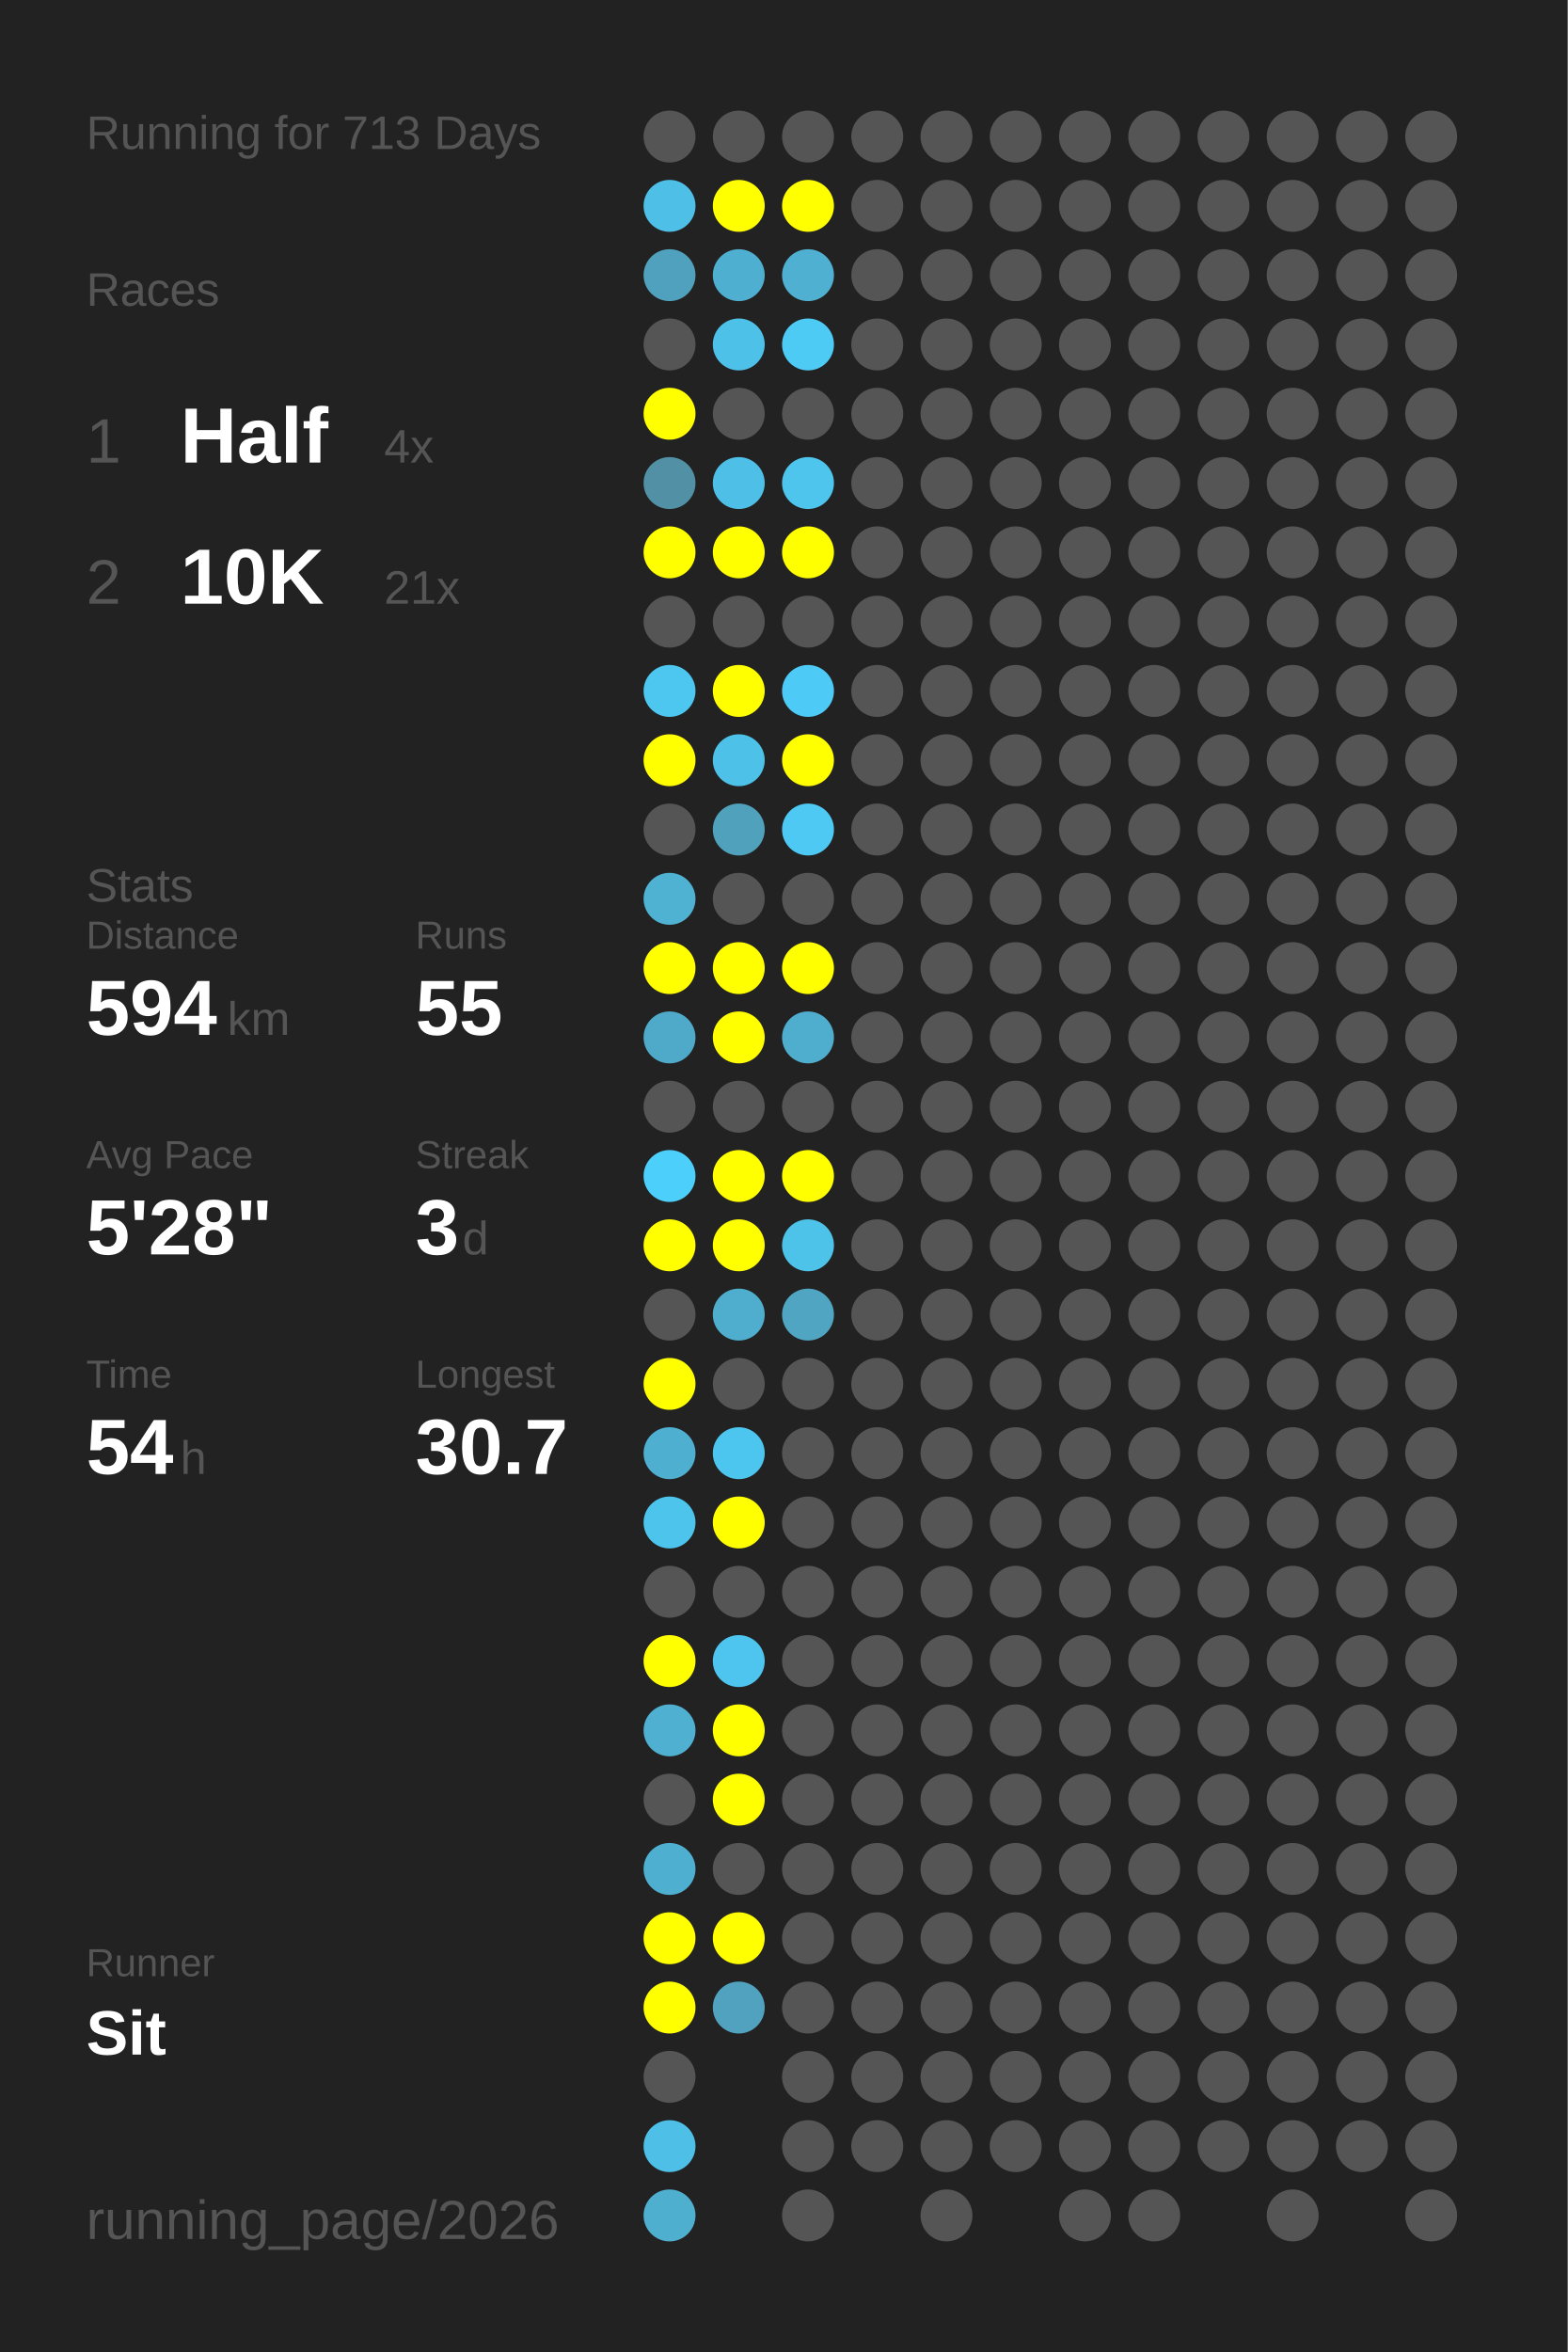
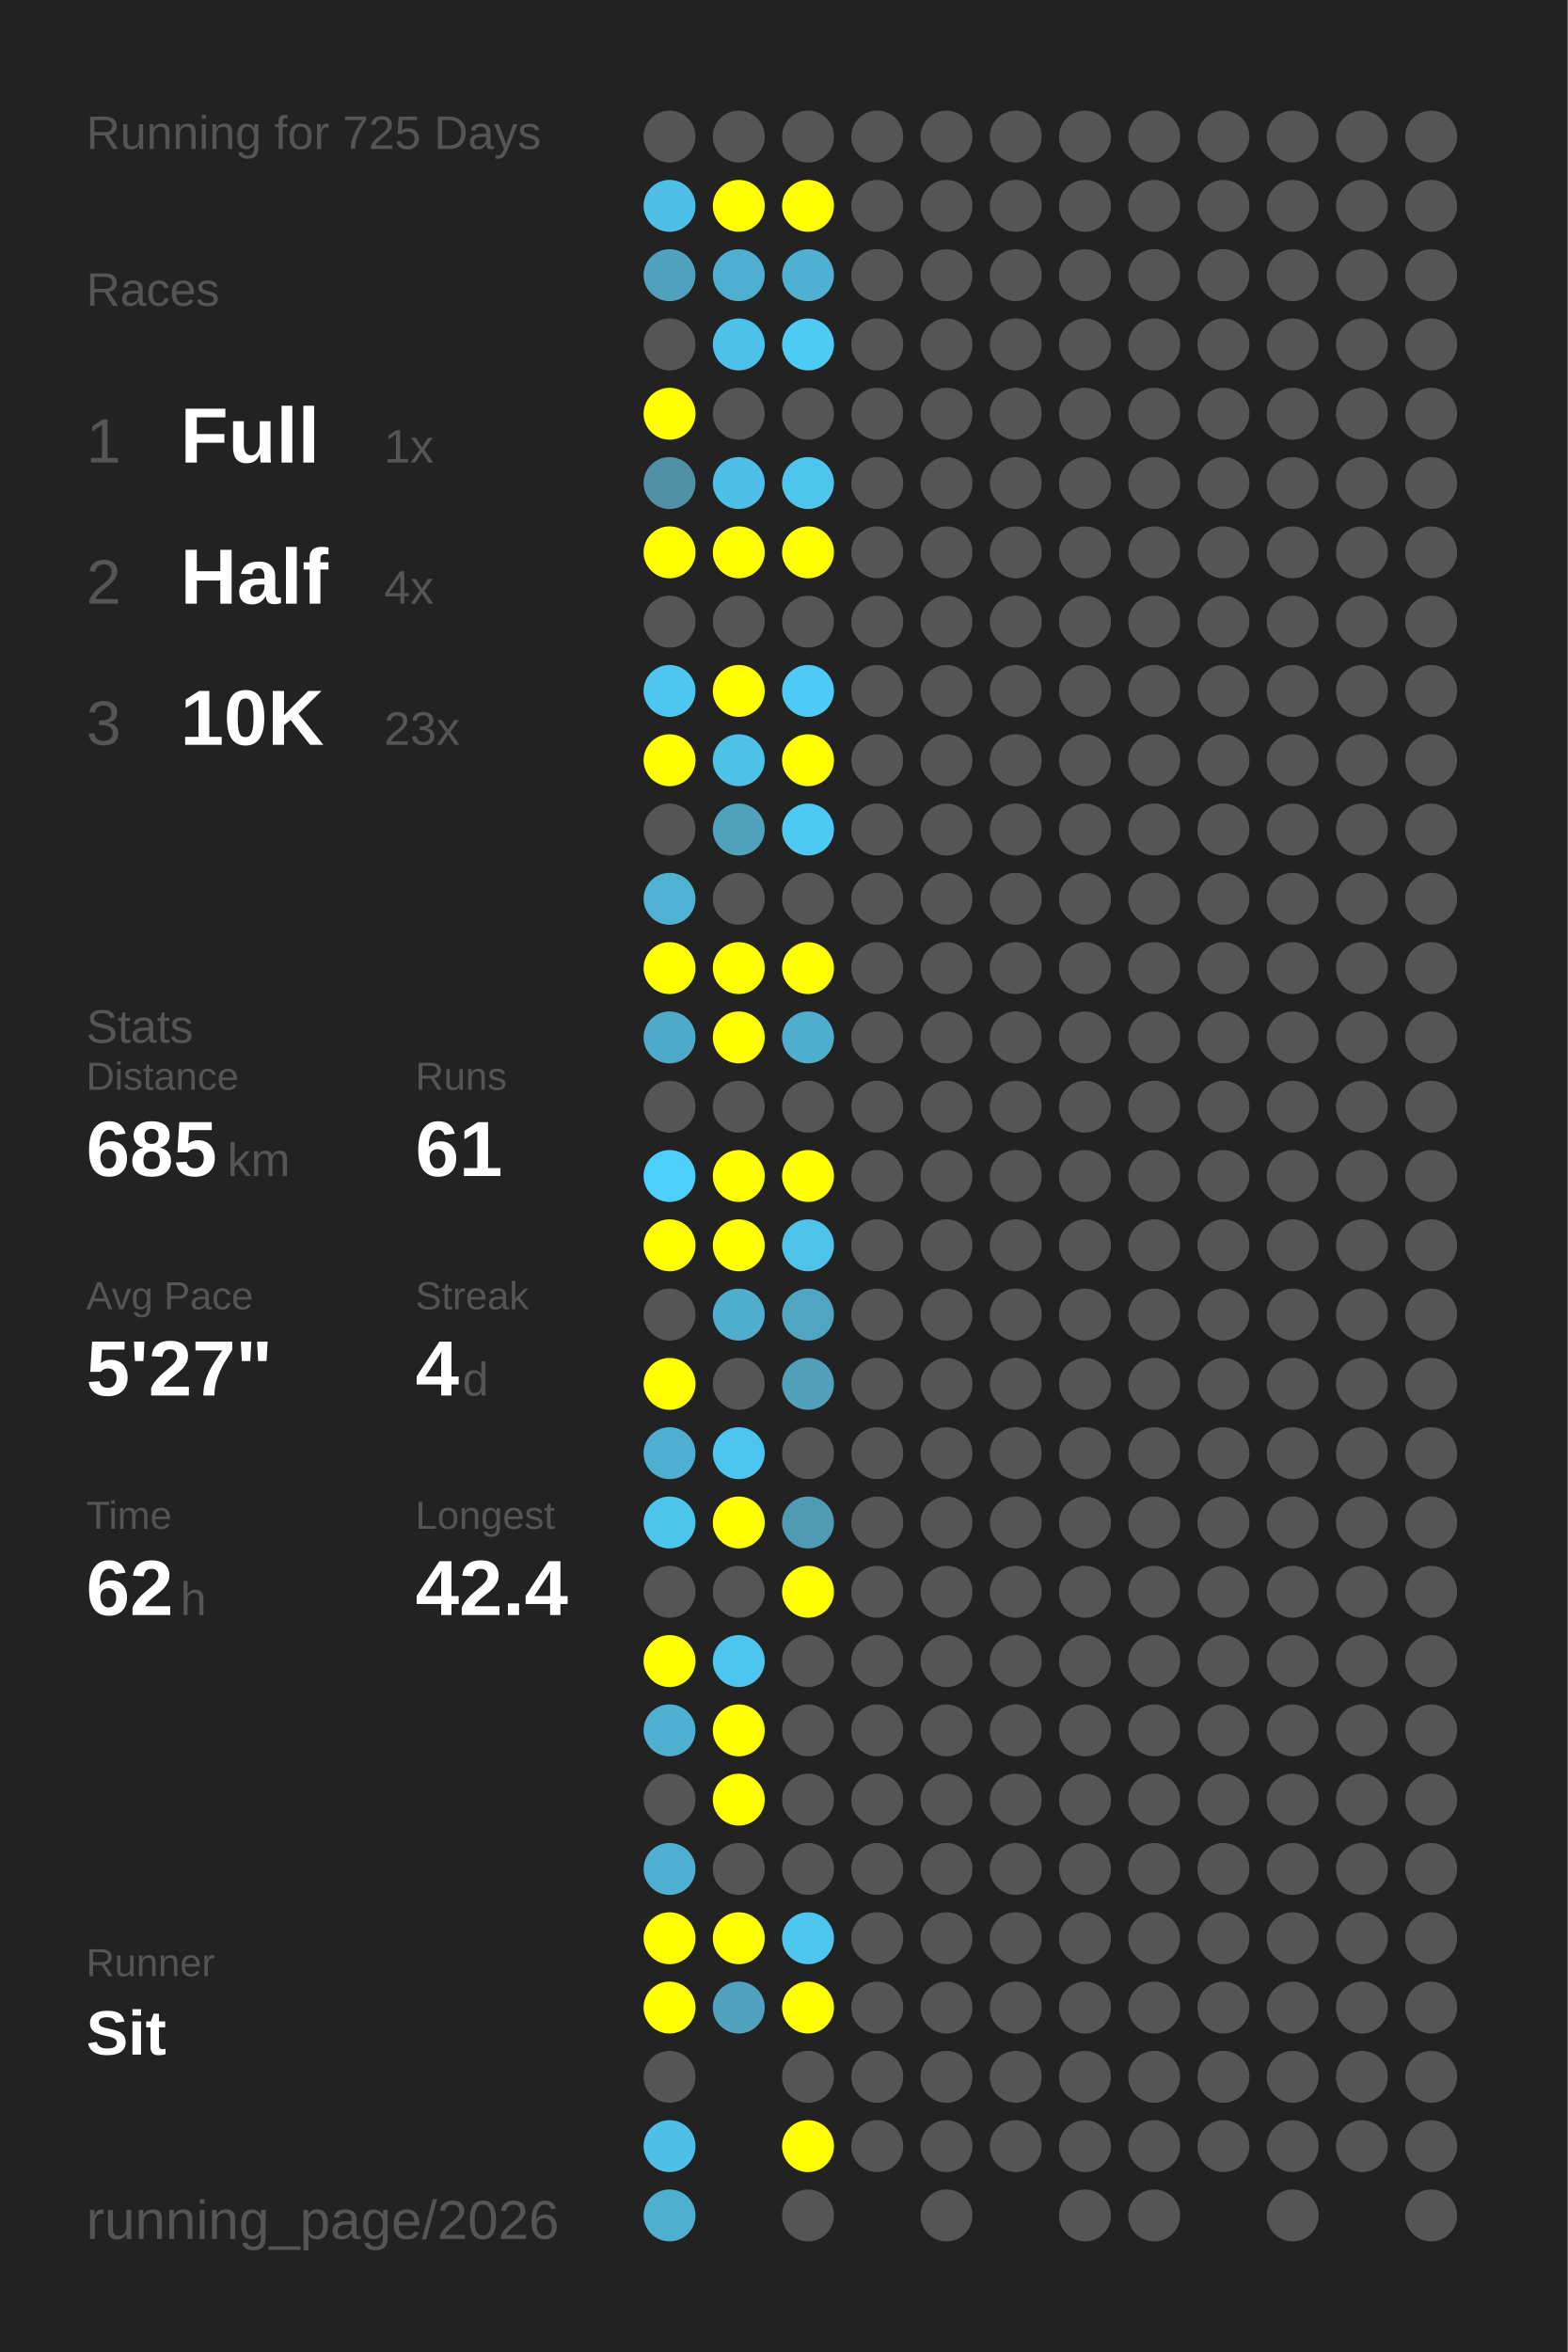
<svg xmlns="http://www.w3.org/2000/svg" baseProfile="full" height="300mm" version="1.1" viewBox="0,0,200,300" width="200mm">
  <defs />
  <rect fill="#222222" height="300" width="200" x="0" y="0" />
-   <text fill="#555555" style="font-size:6px; font-family:Arial;" x="11" y="19">Running for 713 Days</text>
+   <text fill="#555555" style="font-size:6px; font-family:Arial;" x="11" y="19">Running for 725 Days</text>
  <text fill="#555555" style="font-size:6px; font-family:Arial;" x="11" y="39">Races</text>
  <text fill="#555555" style="font-size:8px; font-family:Arial;" x="11" y="59">1</text>
-   <text fill="#FFFFFF" style="font-size:10px; font-family:Arial; font-weight:bold;" x="23" y="59">Half</text>
-   <text fill="#555555" style="font-size:6px; font-family:Arial;" x="49" y="59">4x</text>
+   <text fill="#FFFFFF" style="font-size:10px; font-family:Arial; font-weight:bold;" x="23" y="59">Full</text>
+   <text fill="#555555" style="font-size:6px; font-family:Arial;" x="49" y="59">1x</text>
  <text fill="#555555" style="font-size:8px; font-family:Arial;" x="11" y="77">2</text>
-   <text fill="#FFFFFF" style="font-size:10px; font-family:Arial; font-weight:bold;" x="23" y="77">10K</text>
-   <text fill="#555555" style="font-size:6px; font-family:Arial;" x="49" y="77">21x</text>
-   <text fill="#555555" style="font-size:6px; font-family:Arial;" x="11" y="115">Stats</text>
-   <text fill="#555555" style="font-size:5px; font-family:Arial;" x="11" y="121">Distance</text>
-   <text fill="#FFFFFF" style="font-size:10px; font-family:Arial; font-weight:bold;" x="11" y="132">594</text>
-   <text fill="#555555" style="font-size:6px; font-family:Arial;" x="29" y="132">km</text>
-   <text fill="#555555" style="font-size:5px; font-family:Arial;" x="53" y="121">Runs</text>
-   <text fill="#FFFFFF" style="font-size:10px; font-family:Arial; font-weight:bold;" x="53" y="132">55</text>
-   <text fill="#555555" style="font-size:5px; font-family:Arial;" x="11" y="149">Avg Pace</text>
-   <text fill="#FFFFFF" style="font-size:10px; font-family:Arial; font-weight:bold;" x="11" y="160">5'28"</text>
-   <text fill="#555555" style="font-size:5px; font-family:Arial;" x="53" y="149">Streak</text>
-   <text fill="#FFFFFF" style="font-size:10px; font-family:Arial; font-weight:bold;" x="53" y="160">3</text>
-   <text fill="#555555" style="font-size:6px; font-family:Arial;" x="59" y="160">d</text>
-   <text fill="#555555" style="font-size:5px; font-family:Arial;" x="11" y="177">Time</text>
-   <text fill="#FFFFFF" style="font-size:10px; font-family:Arial; font-weight:bold;" x="11" y="188">54</text>
-   <text fill="#555555" style="font-size:6px; font-family:Arial;" x="23" y="188">h</text>
-   <text fill="#555555" style="font-size:5px; font-family:Arial;" x="53" y="177">Longest</text>
-   <text fill="#FFFFFF" style="font-size:10px; font-family:Arial; font-weight:bold;" x="53" y="188">30.7</text>
+   <text fill="#FFFFFF" style="font-size:10px; font-family:Arial; font-weight:bold;" x="23" y="77">Half</text>
+   <text fill="#555555" style="font-size:6px; font-family:Arial;" x="49" y="77">4x</text>
+   <text fill="#555555" style="font-size:8px; font-family:Arial;" x="11" y="95">3</text>
+   <text fill="#FFFFFF" style="font-size:10px; font-family:Arial; font-weight:bold;" x="23" y="95">10K</text>
+   <text fill="#555555" style="font-size:6px; font-family:Arial;" x="49" y="95">23x</text>
+   <text fill="#555555" style="font-size:6px; font-family:Arial;" x="11" y="133">Stats</text>
+   <text fill="#555555" style="font-size:5px; font-family:Arial;" x="11" y="139">Distance</text>
+   <text fill="#FFFFFF" style="font-size:10px; font-family:Arial; font-weight:bold;" x="11" y="150">685</text>
+   <text fill="#555555" style="font-size:6px; font-family:Arial;" x="29" y="150">km</text>
+   <text fill="#555555" style="font-size:5px; font-family:Arial;" x="53" y="139">Runs</text>
+   <text fill="#FFFFFF" style="font-size:10px; font-family:Arial; font-weight:bold;" x="53" y="150">61</text>
+   <text fill="#555555" style="font-size:5px; font-family:Arial;" x="11" y="167">Avg Pace</text>
+   <text fill="#FFFFFF" style="font-size:10px; font-family:Arial; font-weight:bold;" x="11" y="178">5'27"</text>
+   <text fill="#555555" style="font-size:5px; font-family:Arial;" x="53" y="167">Streak</text>
+   <text fill="#FFFFFF" style="font-size:10px; font-family:Arial; font-weight:bold;" x="53" y="178">4</text>
+   <text fill="#555555" style="font-size:6px; font-family:Arial;" x="59" y="178">d</text>
+   <text fill="#555555" style="font-size:5px; font-family:Arial;" x="11" y="195">Time</text>
+   <text fill="#FFFFFF" style="font-size:10px; font-family:Arial; font-weight:bold;" x="11" y="206">62</text>
+   <text fill="#555555" style="font-size:6px; font-family:Arial;" x="23" y="206">h</text>
+   <text fill="#555555" style="font-size:5px; font-family:Arial;" x="53" y="195">Longest</text>
+   <text fill="#FFFFFF" style="font-size:10px; font-family:Arial; font-weight:bold;" x="53" y="206">42.4</text>
  <text fill="#555555" style="font-size:5px; font-family:Arial;" x="11" y="252.065">Runner</text>
  <text fill="#FFFFFF" style="font-size:8px; font-family:Arial; font-weight:bold;" x="11" y="262.065">Sit</text>
  <text fill="#555555" style="font-size:7px; font-family:Arial;" x="11" y="285.581">running_page/2026</text>
  <circle cx="85.417" cy="17.419" fill="#555555" r="3.312" />
  <circle cx="85.417" cy="26.258" fill="#4ebfe6" r="3.312" />
  <circle cx="85.417" cy="35.097" fill="#50a1bd" r="3.312" />
  <circle cx="85.417" cy="43.935" fill="#555555" r="3.312" />
  <circle cx="85.417" cy="52.774" fill="#FFFF00" r="3.312" />
  <circle cx="85.417" cy="61.613" fill="#5190a5" r="3.312" />
  <circle cx="85.417" cy="70.452" fill="#FFFF00" r="3.312" />
  <circle cx="85.417" cy="79.29" fill="#555555" r="3.312" />
  <circle cx="85.417" cy="88.129" fill="#4dc7f0" r="3.312" />
  <circle cx="85.417" cy="96.968" fill="#FFFF00" r="3.312" />
  <circle cx="85.417" cy="105.806" fill="#555555" r="3.312" />
  <circle cx="85.417" cy="114.645" fill="#4fb2d3" r="3.312" />
  <circle cx="85.417" cy="123.484" fill="#FFFF00" r="3.312" />
  <circle cx="85.417" cy="132.323" fill="#4faac9" r="3.312" />
  <circle cx="85.417" cy="141.161" fill="#555555" r="3.312" />
  <circle cx="85.417" cy="150" fill="#4dcffb" r="3.312" />
  <circle cx="85.417" cy="158.839" fill="#FFFF00" r="3.312" />
  <circle cx="85.417" cy="167.677" fill="#555555" r="3.312" />
  <circle cx="85.417" cy="176.516" fill="#FFFF00" r="3.312" />
  <circle cx="85.417" cy="185.355" fill="#4fafd0" r="3.312" />
  <circle cx="85.417" cy="194.194" fill="#4dc4ec" r="3.312" />
  <circle cx="85.417" cy="203.032" fill="#555555" r="3.312" />
  <circle cx="85.417" cy="211.871" fill="#FFFF00" r="3.312" />
  <circle cx="85.417" cy="220.71" fill="#4fb0d1" r="3.312" />
  <circle cx="85.417" cy="229.548" fill="#555555" r="3.312" />
  <circle cx="85.417" cy="238.387" fill="#4fafd0" r="3.312" />
  <circle cx="85.417" cy="247.226" fill="#FFFF00" r="3.312" />
  <circle cx="85.417" cy="256.065" fill="#FFFF00" r="3.312" />
  <circle cx="85.417" cy="264.903" fill="#555555" r="3.312" />
  <circle cx="85.417" cy="273.742" fill="#4ec0e7" r="3.312" />
  <circle cx="85.417" cy="282.581" fill="#4fafcf" r="3.312" />
  <circle cx="94.25" cy="17.419" fill="#555555" r="3.312" />
  <circle cx="94.25" cy="26.258" fill="#FFFF00" r="3.312" />
  <circle cx="94.25" cy="35.097" fill="#4fafd0" r="3.312" />
  <circle cx="94.25" cy="43.935" fill="#4ec1e9" r="3.312" />
  <circle cx="94.25" cy="52.774" fill="#555555" r="3.312" />
  <circle cx="94.25" cy="61.613" fill="#4ec0e7" r="3.312" />
  <circle cx="94.25" cy="70.452" fill="#FFFF00" r="3.312" />
  <circle cx="94.25" cy="79.29" fill="#555555" r="3.312" />
  <circle cx="94.25" cy="88.129" fill="#FFFF00" r="3.312" />
  <circle cx="94.25" cy="96.968" fill="#4ec1e8" r="3.312" />
  <circle cx="94.25" cy="105.806" fill="#50a1bc" r="3.312" />
  <circle cx="94.25" cy="114.645" fill="#555555" r="3.312" />
  <circle cx="94.25" cy="123.484" fill="#FFFF00" r="3.312" />
  <circle cx="94.25" cy="132.323" fill="#FFFF00" r="3.312" />
  <circle cx="94.25" cy="141.161" fill="#555555" r="3.312" />
  <circle cx="94.25" cy="150" fill="#FFFF00" r="3.312" />
  <circle cx="94.25" cy="158.839" fill="#FFFF00" r="3.312" />
  <circle cx="94.25" cy="167.677" fill="#4faece" r="3.312" />
  <circle cx="94.25" cy="176.516" fill="#555555" r="3.312" />
  <circle cx="94.25" cy="185.355" fill="#4dc6ef" r="3.312" />
  <circle cx="94.25" cy="194.194" fill="#FFFF00" r="3.312" />
  <circle cx="94.25" cy="203.032" fill="#555555" r="3.312" />
  <circle cx="94.25" cy="211.871" fill="#4dc5ee" r="3.312" />
  <circle cx="94.25" cy="220.71" fill="#FFFF00" r="3.312" />
  <circle cx="94.25" cy="229.548" fill="#FFFF00" r="3.312" />
  <circle cx="94.25" cy="238.387" fill="#555555" r="3.312" />
  <circle cx="94.25" cy="247.226" fill="#FFFF00" r="3.312" />
  <circle cx="94.25" cy="256.065" fill="#50a2be" r="3.312" />
  <circle cx="103.083" cy="17.419" fill="#555555" r="3.312" />
  <circle cx="103.083" cy="26.258" fill="#FFFF00" r="3.312" />
  <circle cx="103.083" cy="35.097" fill="#4fb0d1" r="3.312" />
  <circle cx="103.083" cy="43.935" fill="#4dcbf5" r="3.312" />
  <circle cx="103.083" cy="52.774" fill="#555555" r="3.312" />
  <circle cx="103.083" cy="61.613" fill="#4dc5ed" r="3.312" />
  <circle cx="103.083" cy="70.452" fill="#FFFF00" r="3.312" />
  <circle cx="103.083" cy="79.29" fill="#555555" r="3.312" />
  <circle cx="103.083" cy="88.129" fill="#4dcbf6" r="3.312" />
  <circle cx="103.083" cy="96.968" fill="#FFFF00" r="3.312" />
  <circle cx="103.083" cy="105.806" fill="#4dc9f4" r="3.312" />
  <circle cx="103.083" cy="114.645" fill="#555555" r="3.312" />
  <circle cx="103.083" cy="123.484" fill="#FFFF00" r="3.312" />
  <circle cx="103.083" cy="132.323" fill="#4faece" r="3.312" />
  <circle cx="103.083" cy="141.161" fill="#555555" r="3.312" />
  <circle cx="103.083" cy="150" fill="#FFFF00" r="3.312" />
  <circle cx="103.083" cy="158.839" fill="#4dc3ea" r="3.312" />
  <circle cx="103.083" cy="167.677" fill="#4fa5c2" r="3.312" />
-   <circle cx="103.083" cy="176.516" fill="#555555" r="3.312" />
+   <circle cx="103.083" cy="176.516" fill="#50a0bc" r="3.312" />
  <circle cx="103.083" cy="185.355" fill="#555555" r="3.312" />
-   <circle cx="103.083" cy="194.194" fill="#555555" r="3.312" />
-   <circle cx="103.083" cy="203.032" fill="#555555" r="3.312" />
+   <circle cx="103.083" cy="194.194" fill="#509bb4" r="3.312" />
+   <circle cx="103.083" cy="203.032" fill="#FFFF00" r="3.312" />
  <circle cx="103.083" cy="211.871" fill="#555555" r="3.312" />
  <circle cx="103.083" cy="220.71" fill="#555555" r="3.312" />
  <circle cx="103.083" cy="229.548" fill="#555555" r="3.312" />
  <circle cx="103.083" cy="238.387" fill="#555555" r="3.312" />
-   <circle cx="103.083" cy="247.226" fill="#555555" r="3.312" />
-   <circle cx="103.083" cy="256.065" fill="#555555" r="3.312" />
+   <circle cx="103.083" cy="247.226" fill="#4dc7f0" r="3.312" />
+   <circle cx="103.083" cy="256.065" fill="#FFFF00" r="3.312" />
  <circle cx="103.083" cy="264.903" fill="#555555" r="3.312" />
-   <circle cx="103.083" cy="273.742" fill="#555555" r="3.312" />
+   <circle cx="103.083" cy="273.742" fill="#FFFF00" r="3.312" />
  <circle cx="103.083" cy="282.581" fill="#555555" r="3.312" />
  <circle cx="111.917" cy="17.419" fill="#555555" r="3.312" />
  <circle cx="111.917" cy="26.258" fill="#555555" r="3.312" />
  <circle cx="111.917" cy="35.097" fill="#555555" r="3.312" />
  <circle cx="111.917" cy="43.935" fill="#555555" r="3.312" />
  <circle cx="111.917" cy="52.774" fill="#555555" r="3.312" />
  <circle cx="111.917" cy="61.613" fill="#555555" r="3.312" />
  <circle cx="111.917" cy="70.452" fill="#555555" r="3.312" />
  <circle cx="111.917" cy="79.29" fill="#555555" r="3.312" />
  <circle cx="111.917" cy="88.129" fill="#555555" r="3.312" />
  <circle cx="111.917" cy="96.968" fill="#555555" r="3.312" />
  <circle cx="111.917" cy="105.806" fill="#555555" r="3.312" />
  <circle cx="111.917" cy="114.645" fill="#555555" r="3.312" />
  <circle cx="111.917" cy="123.484" fill="#555555" r="3.312" />
  <circle cx="111.917" cy="132.323" fill="#555555" r="3.312" />
  <circle cx="111.917" cy="141.161" fill="#555555" r="3.312" />
  <circle cx="111.917" cy="150" fill="#555555" r="3.312" />
  <circle cx="111.917" cy="158.839" fill="#555555" r="3.312" />
  <circle cx="111.917" cy="167.677" fill="#555555" r="3.312" />
  <circle cx="111.917" cy="176.516" fill="#555555" r="3.312" />
  <circle cx="111.917" cy="185.355" fill="#555555" r="3.312" />
  <circle cx="111.917" cy="194.194" fill="#555555" r="3.312" />
  <circle cx="111.917" cy="203.032" fill="#555555" r="3.312" />
  <circle cx="111.917" cy="211.871" fill="#555555" r="3.312" />
  <circle cx="111.917" cy="220.71" fill="#555555" r="3.312" />
  <circle cx="111.917" cy="229.548" fill="#555555" r="3.312" />
  <circle cx="111.917" cy="238.387" fill="#555555" r="3.312" />
  <circle cx="111.917" cy="247.226" fill="#555555" r="3.312" />
  <circle cx="111.917" cy="256.065" fill="#555555" r="3.312" />
  <circle cx="111.917" cy="264.903" fill="#555555" r="3.312" />
  <circle cx="111.917" cy="273.742" fill="#555555" r="3.312" />
  <circle cx="120.75" cy="17.419" fill="#555555" r="3.312" />
  <circle cx="120.75" cy="26.258" fill="#555555" r="3.312" />
  <circle cx="120.75" cy="35.097" fill="#555555" r="3.312" />
  <circle cx="120.75" cy="43.935" fill="#555555" r="3.312" />
  <circle cx="120.75" cy="52.774" fill="#555555" r="3.312" />
  <circle cx="120.75" cy="61.613" fill="#555555" r="3.312" />
  <circle cx="120.75" cy="70.452" fill="#555555" r="3.312" />
  <circle cx="120.75" cy="79.29" fill="#555555" r="3.312" />
  <circle cx="120.75" cy="88.129" fill="#555555" r="3.312" />
  <circle cx="120.75" cy="96.968" fill="#555555" r="3.312" />
  <circle cx="120.75" cy="105.806" fill="#555555" r="3.312" />
  <circle cx="120.75" cy="114.645" fill="#555555" r="3.312" />
  <circle cx="120.75" cy="123.484" fill="#555555" r="3.312" />
  <circle cx="120.75" cy="132.323" fill="#555555" r="3.312" />
  <circle cx="120.75" cy="141.161" fill="#555555" r="3.312" />
  <circle cx="120.75" cy="150" fill="#555555" r="3.312" />
  <circle cx="120.75" cy="158.839" fill="#555555" r="3.312" />
  <circle cx="120.75" cy="167.677" fill="#555555" r="3.312" />
  <circle cx="120.75" cy="176.516" fill="#555555" r="3.312" />
  <circle cx="120.75" cy="185.355" fill="#555555" r="3.312" />
  <circle cx="120.75" cy="194.194" fill="#555555" r="3.312" />
  <circle cx="120.75" cy="203.032" fill="#555555" r="3.312" />
  <circle cx="120.75" cy="211.871" fill="#555555" r="3.312" />
  <circle cx="120.75" cy="220.71" fill="#555555" r="3.312" />
  <circle cx="120.75" cy="229.548" fill="#555555" r="3.312" />
  <circle cx="120.75" cy="238.387" fill="#555555" r="3.312" />
  <circle cx="120.75" cy="247.226" fill="#555555" r="3.312" />
  <circle cx="120.75" cy="256.065" fill="#555555" r="3.312" />
  <circle cx="120.75" cy="264.903" fill="#555555" r="3.312" />
  <circle cx="120.75" cy="273.742" fill="#555555" r="3.312" />
  <circle cx="120.75" cy="282.581" fill="#555555" r="3.312" />
  <circle cx="129.583" cy="17.419" fill="#555555" r="3.312" />
  <circle cx="129.583" cy="26.258" fill="#555555" r="3.312" />
  <circle cx="129.583" cy="35.097" fill="#555555" r="3.312" />
  <circle cx="129.583" cy="43.935" fill="#555555" r="3.312" />
  <circle cx="129.583" cy="52.774" fill="#555555" r="3.312" />
  <circle cx="129.583" cy="61.613" fill="#555555" r="3.312" />
  <circle cx="129.583" cy="70.452" fill="#555555" r="3.312" />
  <circle cx="129.583" cy="79.29" fill="#555555" r="3.312" />
  <circle cx="129.583" cy="88.129" fill="#555555" r="3.312" />
  <circle cx="129.583" cy="96.968" fill="#555555" r="3.312" />
  <circle cx="129.583" cy="105.806" fill="#555555" r="3.312" />
  <circle cx="129.583" cy="114.645" fill="#555555" r="3.312" />
  <circle cx="129.583" cy="123.484" fill="#555555" r="3.312" />
  <circle cx="129.583" cy="132.323" fill="#555555" r="3.312" />
  <circle cx="129.583" cy="141.161" fill="#555555" r="3.312" />
  <circle cx="129.583" cy="150" fill="#555555" r="3.312" />
  <circle cx="129.583" cy="158.839" fill="#555555" r="3.312" />
  <circle cx="129.583" cy="167.677" fill="#555555" r="3.312" />
  <circle cx="129.583" cy="176.516" fill="#555555" r="3.312" />
  <circle cx="129.583" cy="185.355" fill="#555555" r="3.312" />
  <circle cx="129.583" cy="194.194" fill="#555555" r="3.312" />
  <circle cx="129.583" cy="203.032" fill="#555555" r="3.312" />
  <circle cx="129.583" cy="211.871" fill="#555555" r="3.312" />
  <circle cx="129.583" cy="220.71" fill="#555555" r="3.312" />
  <circle cx="129.583" cy="229.548" fill="#555555" r="3.312" />
  <circle cx="129.583" cy="238.387" fill="#555555" r="3.312" />
  <circle cx="129.583" cy="247.226" fill="#555555" r="3.312" />
  <circle cx="129.583" cy="256.065" fill="#555555" r="3.312" />
  <circle cx="129.583" cy="264.903" fill="#555555" r="3.312" />
  <circle cx="129.583" cy="273.742" fill="#555555" r="3.312" />
  <circle cx="138.417" cy="17.419" fill="#555555" r="3.312" />
  <circle cx="138.417" cy="26.258" fill="#555555" r="3.312" />
  <circle cx="138.417" cy="35.097" fill="#555555" r="3.312" />
  <circle cx="138.417" cy="43.935" fill="#555555" r="3.312" />
  <circle cx="138.417" cy="52.774" fill="#555555" r="3.312" />
  <circle cx="138.417" cy="61.613" fill="#555555" r="3.312" />
  <circle cx="138.417" cy="70.452" fill="#555555" r="3.312" />
  <circle cx="138.417" cy="79.29" fill="#555555" r="3.312" />
  <circle cx="138.417" cy="88.129" fill="#555555" r="3.312" />
  <circle cx="138.417" cy="96.968" fill="#555555" r="3.312" />
  <circle cx="138.417" cy="105.806" fill="#555555" r="3.312" />
  <circle cx="138.417" cy="114.645" fill="#555555" r="3.312" />
  <circle cx="138.417" cy="123.484" fill="#555555" r="3.312" />
  <circle cx="138.417" cy="132.323" fill="#555555" r="3.312" />
  <circle cx="138.417" cy="141.161" fill="#555555" r="3.312" />
  <circle cx="138.417" cy="150" fill="#555555" r="3.312" />
  <circle cx="138.417" cy="158.839" fill="#555555" r="3.312" />
  <circle cx="138.417" cy="167.677" fill="#555555" r="3.312" />
  <circle cx="138.417" cy="176.516" fill="#555555" r="3.312" />
  <circle cx="138.417" cy="185.355" fill="#555555" r="3.312" />
  <circle cx="138.417" cy="194.194" fill="#555555" r="3.312" />
  <circle cx="138.417" cy="203.032" fill="#555555" r="3.312" />
  <circle cx="138.417" cy="211.871" fill="#555555" r="3.312" />
  <circle cx="138.417" cy="220.71" fill="#555555" r="3.312" />
  <circle cx="138.417" cy="229.548" fill="#555555" r="3.312" />
  <circle cx="138.417" cy="238.387" fill="#555555" r="3.312" />
  <circle cx="138.417" cy="247.226" fill="#555555" r="3.312" />
  <circle cx="138.417" cy="256.065" fill="#555555" r="3.312" />
  <circle cx="138.417" cy="264.903" fill="#555555" r="3.312" />
  <circle cx="138.417" cy="273.742" fill="#555555" r="3.312" />
  <circle cx="138.417" cy="282.581" fill="#555555" r="3.312" />
  <circle cx="147.25" cy="17.419" fill="#555555" r="3.312" />
  <circle cx="147.25" cy="26.258" fill="#555555" r="3.312" />
  <circle cx="147.25" cy="35.097" fill="#555555" r="3.312" />
  <circle cx="147.25" cy="43.935" fill="#555555" r="3.312" />
  <circle cx="147.25" cy="52.774" fill="#555555" r="3.312" />
  <circle cx="147.25" cy="61.613" fill="#555555" r="3.312" />
  <circle cx="147.25" cy="70.452" fill="#555555" r="3.312" />
  <circle cx="147.25" cy="79.29" fill="#555555" r="3.312" />
  <circle cx="147.25" cy="88.129" fill="#555555" r="3.312" />
  <circle cx="147.25" cy="96.968" fill="#555555" r="3.312" />
  <circle cx="147.25" cy="105.806" fill="#555555" r="3.312" />
  <circle cx="147.25" cy="114.645" fill="#555555" r="3.312" />
  <circle cx="147.25" cy="123.484" fill="#555555" r="3.312" />
  <circle cx="147.25" cy="132.323" fill="#555555" r="3.312" />
  <circle cx="147.25" cy="141.161" fill="#555555" r="3.312" />
  <circle cx="147.25" cy="150" fill="#555555" r="3.312" />
  <circle cx="147.25" cy="158.839" fill="#555555" r="3.312" />
  <circle cx="147.25" cy="167.677" fill="#555555" r="3.312" />
  <circle cx="147.25" cy="176.516" fill="#555555" r="3.312" />
  <circle cx="147.25" cy="185.355" fill="#555555" r="3.312" />
  <circle cx="147.25" cy="194.194" fill="#555555" r="3.312" />
  <circle cx="147.25" cy="203.032" fill="#555555" r="3.312" />
  <circle cx="147.25" cy="211.871" fill="#555555" r="3.312" />
  <circle cx="147.25" cy="220.71" fill="#555555" r="3.312" />
  <circle cx="147.25" cy="229.548" fill="#555555" r="3.312" />
  <circle cx="147.25" cy="238.387" fill="#555555" r="3.312" />
  <circle cx="147.25" cy="247.226" fill="#555555" r="3.312" />
  <circle cx="147.25" cy="256.065" fill="#555555" r="3.312" />
  <circle cx="147.25" cy="264.903" fill="#555555" r="3.312" />
  <circle cx="147.25" cy="273.742" fill="#555555" r="3.312" />
  <circle cx="147.25" cy="282.581" fill="#555555" r="3.312" />
  <circle cx="156.083" cy="17.419" fill="#555555" r="3.312" />
  <circle cx="156.083" cy="26.258" fill="#555555" r="3.312" />
  <circle cx="156.083" cy="35.097" fill="#555555" r="3.312" />
  <circle cx="156.083" cy="43.935" fill="#555555" r="3.312" />
  <circle cx="156.083" cy="52.774" fill="#555555" r="3.312" />
  <circle cx="156.083" cy="61.613" fill="#555555" r="3.312" />
  <circle cx="156.083" cy="70.452" fill="#555555" r="3.312" />
  <circle cx="156.083" cy="79.29" fill="#555555" r="3.312" />
  <circle cx="156.083" cy="88.129" fill="#555555" r="3.312" />
  <circle cx="156.083" cy="96.968" fill="#555555" r="3.312" />
  <circle cx="156.083" cy="105.806" fill="#555555" r="3.312" />
  <circle cx="156.083" cy="114.645" fill="#555555" r="3.312" />
  <circle cx="156.083" cy="123.484" fill="#555555" r="3.312" />
  <circle cx="156.083" cy="132.323" fill="#555555" r="3.312" />
  <circle cx="156.083" cy="141.161" fill="#555555" r="3.312" />
  <circle cx="156.083" cy="150" fill="#555555" r="3.312" />
  <circle cx="156.083" cy="158.839" fill="#555555" r="3.312" />
  <circle cx="156.083" cy="167.677" fill="#555555" r="3.312" />
  <circle cx="156.083" cy="176.516" fill="#555555" r="3.312" />
  <circle cx="156.083" cy="185.355" fill="#555555" r="3.312" />
  <circle cx="156.083" cy="194.194" fill="#555555" r="3.312" />
  <circle cx="156.083" cy="203.032" fill="#555555" r="3.312" />
  <circle cx="156.083" cy="211.871" fill="#555555" r="3.312" />
  <circle cx="156.083" cy="220.71" fill="#555555" r="3.312" />
  <circle cx="156.083" cy="229.548" fill="#555555" r="3.312" />
  <circle cx="156.083" cy="238.387" fill="#555555" r="3.312" />
  <circle cx="156.083" cy="247.226" fill="#555555" r="3.312" />
  <circle cx="156.083" cy="256.065" fill="#555555" r="3.312" />
  <circle cx="156.083" cy="264.903" fill="#555555" r="3.312" />
  <circle cx="156.083" cy="273.742" fill="#555555" r="3.312" />
  <circle cx="164.917" cy="17.419" fill="#555555" r="3.312" />
  <circle cx="164.917" cy="26.258" fill="#555555" r="3.312" />
  <circle cx="164.917" cy="35.097" fill="#555555" r="3.312" />
  <circle cx="164.917" cy="43.935" fill="#555555" r="3.312" />
  <circle cx="164.917" cy="52.774" fill="#555555" r="3.312" />
  <circle cx="164.917" cy="61.613" fill="#555555" r="3.312" />
  <circle cx="164.917" cy="70.452" fill="#555555" r="3.312" />
  <circle cx="164.917" cy="79.29" fill="#555555" r="3.312" />
  <circle cx="164.917" cy="88.129" fill="#555555" r="3.312" />
  <circle cx="164.917" cy="96.968" fill="#555555" r="3.312" />
  <circle cx="164.917" cy="105.806" fill="#555555" r="3.312" />
  <circle cx="164.917" cy="114.645" fill="#555555" r="3.312" />
  <circle cx="164.917" cy="123.484" fill="#555555" r="3.312" />
  <circle cx="164.917" cy="132.323" fill="#555555" r="3.312" />
  <circle cx="164.917" cy="141.161" fill="#555555" r="3.312" />
  <circle cx="164.917" cy="150" fill="#555555" r="3.312" />
  <circle cx="164.917" cy="158.839" fill="#555555" r="3.312" />
  <circle cx="164.917" cy="167.677" fill="#555555" r="3.312" />
  <circle cx="164.917" cy="176.516" fill="#555555" r="3.312" />
  <circle cx="164.917" cy="185.355" fill="#555555" r="3.312" />
  <circle cx="164.917" cy="194.194" fill="#555555" r="3.312" />
  <circle cx="164.917" cy="203.032" fill="#555555" r="3.312" />
  <circle cx="164.917" cy="211.871" fill="#555555" r="3.312" />
  <circle cx="164.917" cy="220.71" fill="#555555" r="3.312" />
  <circle cx="164.917" cy="229.548" fill="#555555" r="3.312" />
  <circle cx="164.917" cy="238.387" fill="#555555" r="3.312" />
  <circle cx="164.917" cy="247.226" fill="#555555" r="3.312" />
  <circle cx="164.917" cy="256.065" fill="#555555" r="3.312" />
  <circle cx="164.917" cy="264.903" fill="#555555" r="3.312" />
  <circle cx="164.917" cy="273.742" fill="#555555" r="3.312" />
  <circle cx="164.917" cy="282.581" fill="#555555" r="3.312" />
  <circle cx="173.75" cy="17.419" fill="#555555" r="3.312" />
  <circle cx="173.75" cy="26.258" fill="#555555" r="3.312" />
  <circle cx="173.75" cy="35.097" fill="#555555" r="3.312" />
  <circle cx="173.75" cy="43.935" fill="#555555" r="3.312" />
  <circle cx="173.75" cy="52.774" fill="#555555" r="3.312" />
  <circle cx="173.75" cy="61.613" fill="#555555" r="3.312" />
  <circle cx="173.75" cy="70.452" fill="#555555" r="3.312" />
  <circle cx="173.75" cy="79.29" fill="#555555" r="3.312" />
  <circle cx="173.75" cy="88.129" fill="#555555" r="3.312" />
  <circle cx="173.75" cy="96.968" fill="#555555" r="3.312" />
  <circle cx="173.75" cy="105.806" fill="#555555" r="3.312" />
  <circle cx="173.75" cy="114.645" fill="#555555" r="3.312" />
  <circle cx="173.75" cy="123.484" fill="#555555" r="3.312" />
  <circle cx="173.75" cy="132.323" fill="#555555" r="3.312" />
  <circle cx="173.75" cy="141.161" fill="#555555" r="3.312" />
  <circle cx="173.75" cy="150" fill="#555555" r="3.312" />
  <circle cx="173.75" cy="158.839" fill="#555555" r="3.312" />
  <circle cx="173.75" cy="167.677" fill="#555555" r="3.312" />
  <circle cx="173.75" cy="176.516" fill="#555555" r="3.312" />
  <circle cx="173.75" cy="185.355" fill="#555555" r="3.312" />
  <circle cx="173.75" cy="194.194" fill="#555555" r="3.312" />
  <circle cx="173.75" cy="203.032" fill="#555555" r="3.312" />
  <circle cx="173.75" cy="211.871" fill="#555555" r="3.312" />
  <circle cx="173.75" cy="220.71" fill="#555555" r="3.312" />
  <circle cx="173.75" cy="229.548" fill="#555555" r="3.312" />
  <circle cx="173.75" cy="238.387" fill="#555555" r="3.312" />
  <circle cx="173.75" cy="247.226" fill="#555555" r="3.312" />
  <circle cx="173.75" cy="256.065" fill="#555555" r="3.312" />
  <circle cx="173.75" cy="264.903" fill="#555555" r="3.312" />
  <circle cx="173.75" cy="273.742" fill="#555555" r="3.312" />
  <circle cx="182.583" cy="17.419" fill="#555555" r="3.312" />
  <circle cx="182.583" cy="26.258" fill="#555555" r="3.312" />
  <circle cx="182.583" cy="35.097" fill="#555555" r="3.312" />
  <circle cx="182.583" cy="43.935" fill="#555555" r="3.312" />
  <circle cx="182.583" cy="52.774" fill="#555555" r="3.312" />
  <circle cx="182.583" cy="61.613" fill="#555555" r="3.312" />
  <circle cx="182.583" cy="70.452" fill="#555555" r="3.312" />
  <circle cx="182.583" cy="79.29" fill="#555555" r="3.312" />
  <circle cx="182.583" cy="88.129" fill="#555555" r="3.312" />
  <circle cx="182.583" cy="96.968" fill="#555555" r="3.312" />
  <circle cx="182.583" cy="105.806" fill="#555555" r="3.312" />
  <circle cx="182.583" cy="114.645" fill="#555555" r="3.312" />
  <circle cx="182.583" cy="123.484" fill="#555555" r="3.312" />
  <circle cx="182.583" cy="132.323" fill="#555555" r="3.312" />
  <circle cx="182.583" cy="141.161" fill="#555555" r="3.312" />
  <circle cx="182.583" cy="150" fill="#555555" r="3.312" />
  <circle cx="182.583" cy="158.839" fill="#555555" r="3.312" />
  <circle cx="182.583" cy="167.677" fill="#555555" r="3.312" />
  <circle cx="182.583" cy="176.516" fill="#555555" r="3.312" />
  <circle cx="182.583" cy="185.355" fill="#555555" r="3.312" />
  <circle cx="182.583" cy="194.194" fill="#555555" r="3.312" />
  <circle cx="182.583" cy="203.032" fill="#555555" r="3.312" />
  <circle cx="182.583" cy="211.871" fill="#555555" r="3.312" />
  <circle cx="182.583" cy="220.71" fill="#555555" r="3.312" />
  <circle cx="182.583" cy="229.548" fill="#555555" r="3.312" />
  <circle cx="182.583" cy="238.387" fill="#555555" r="3.312" />
  <circle cx="182.583" cy="247.226" fill="#555555" r="3.312" />
  <circle cx="182.583" cy="256.065" fill="#555555" r="3.312" />
  <circle cx="182.583" cy="264.903" fill="#555555" r="3.312" />
  <circle cx="182.583" cy="273.742" fill="#555555" r="3.312" />
  <circle cx="182.583" cy="282.581" fill="#555555" r="3.312" />
</svg>
